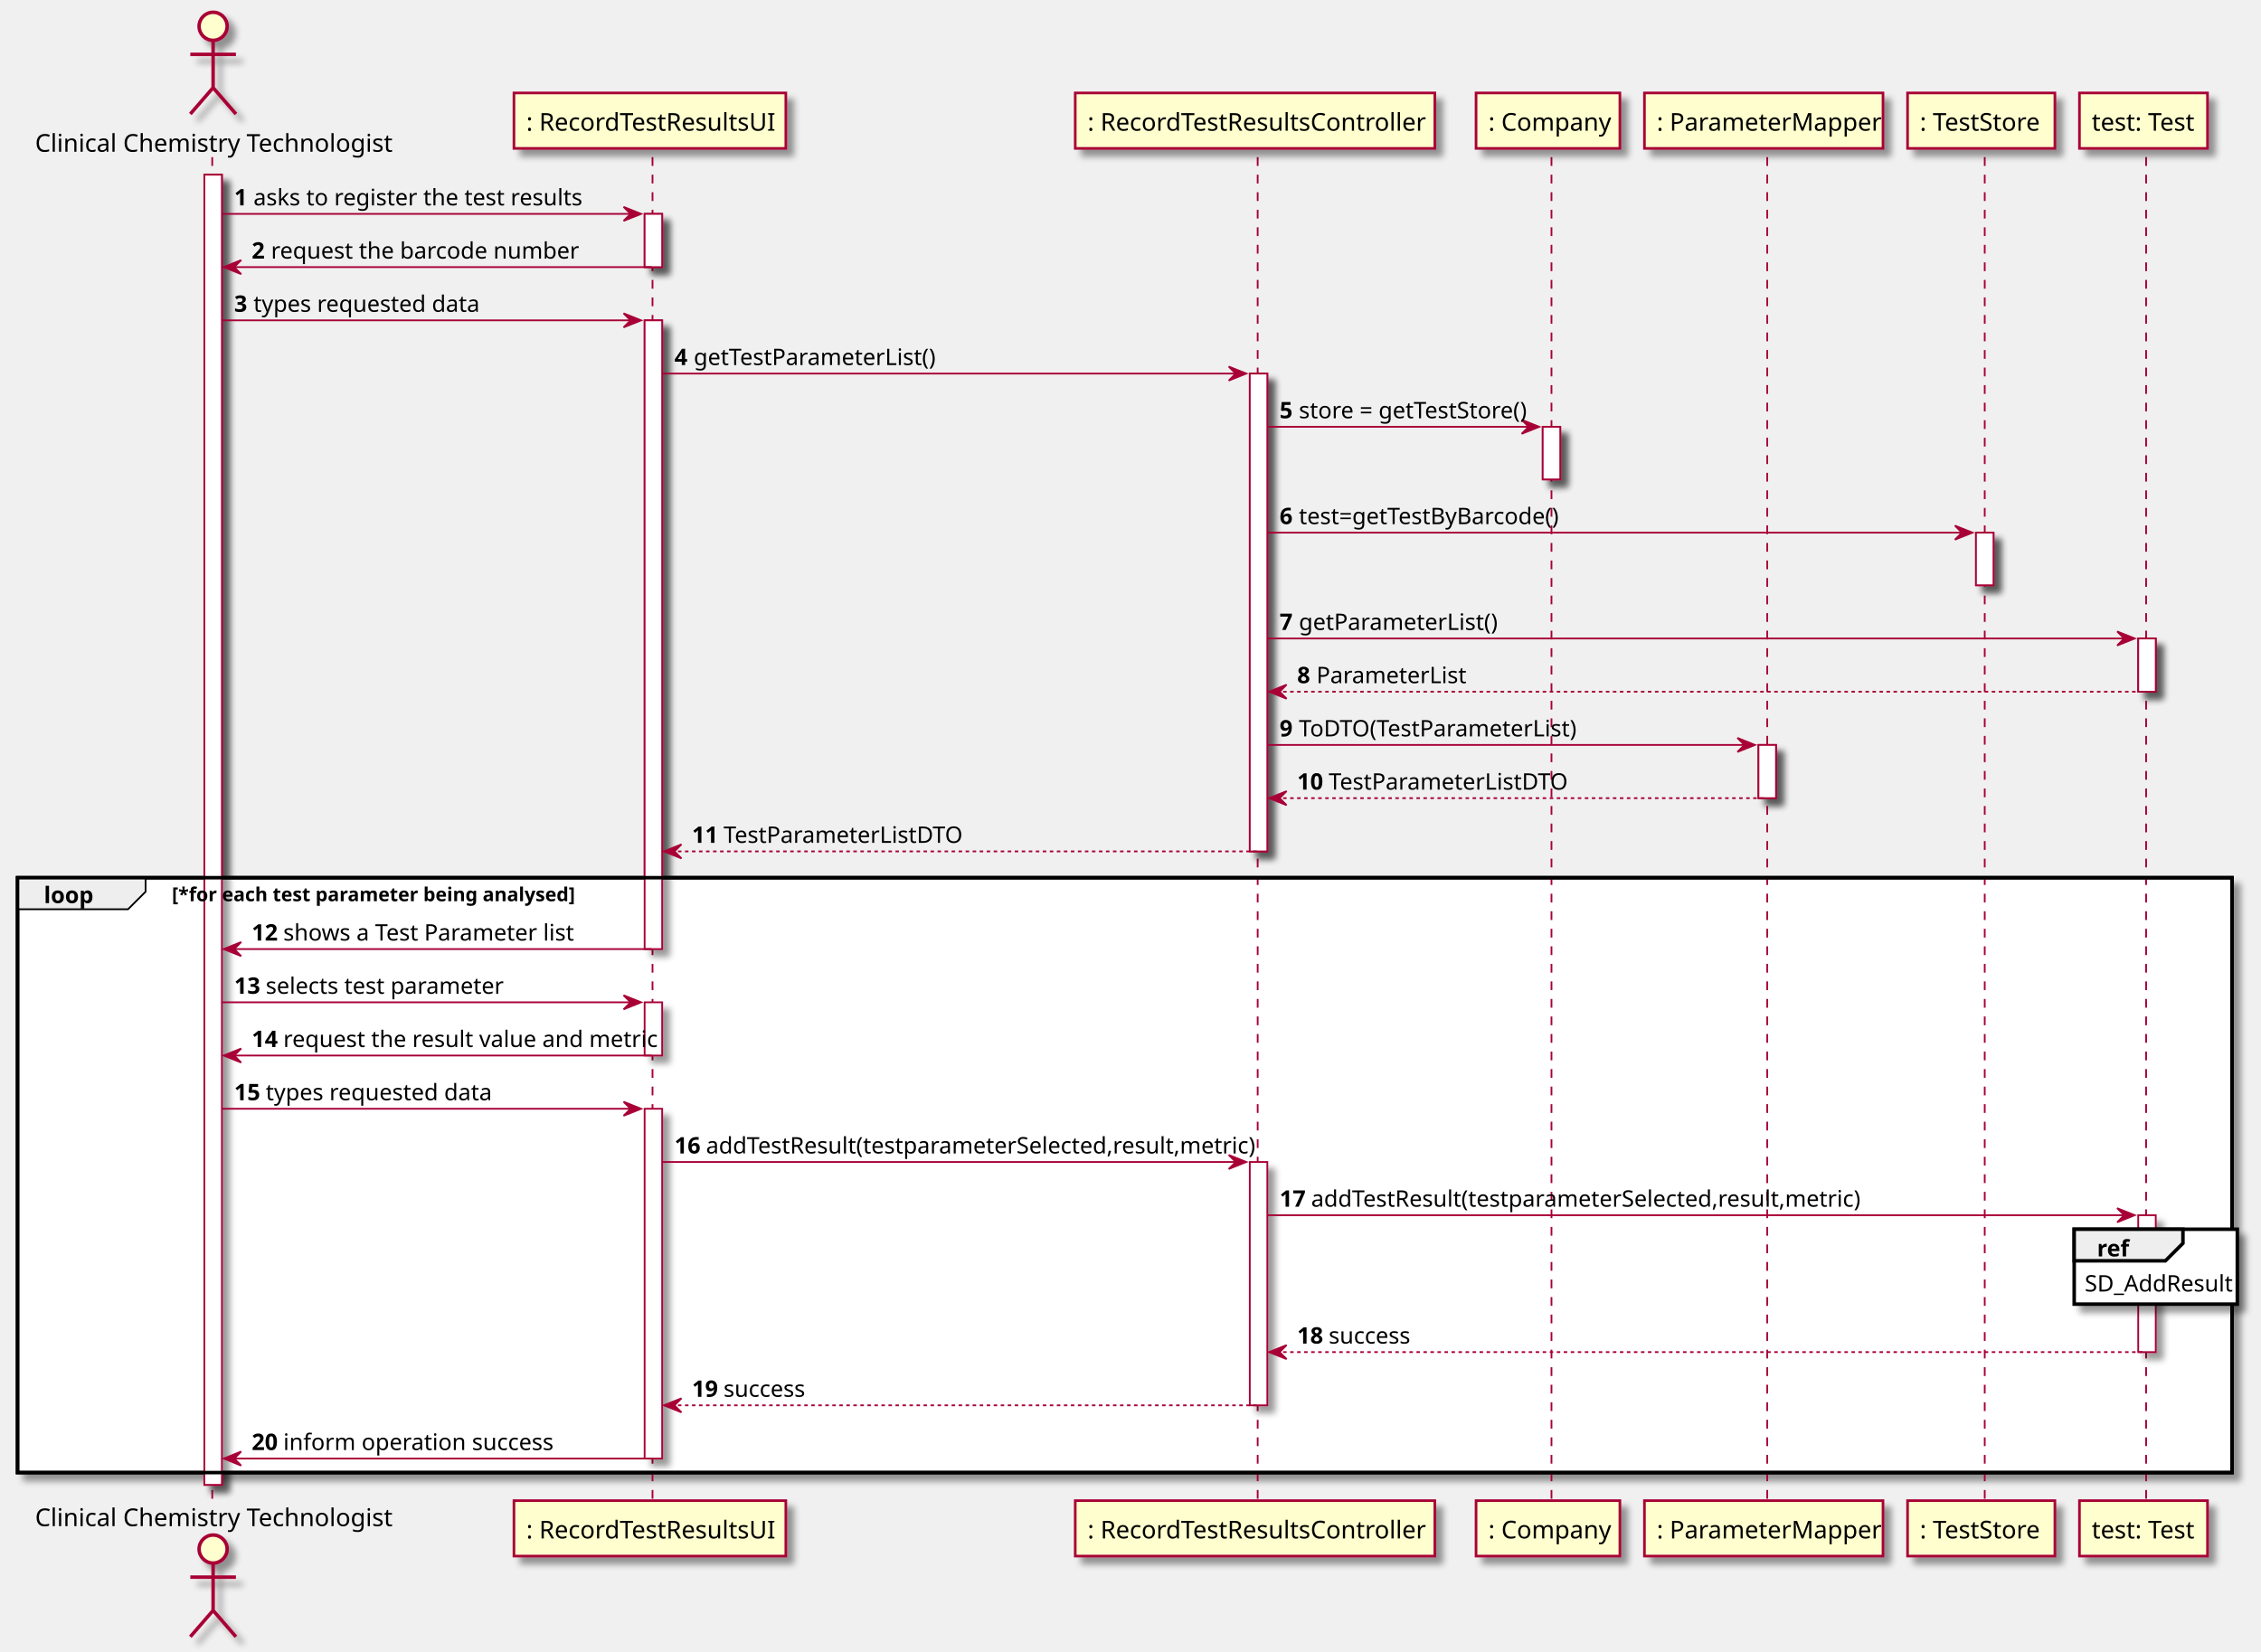
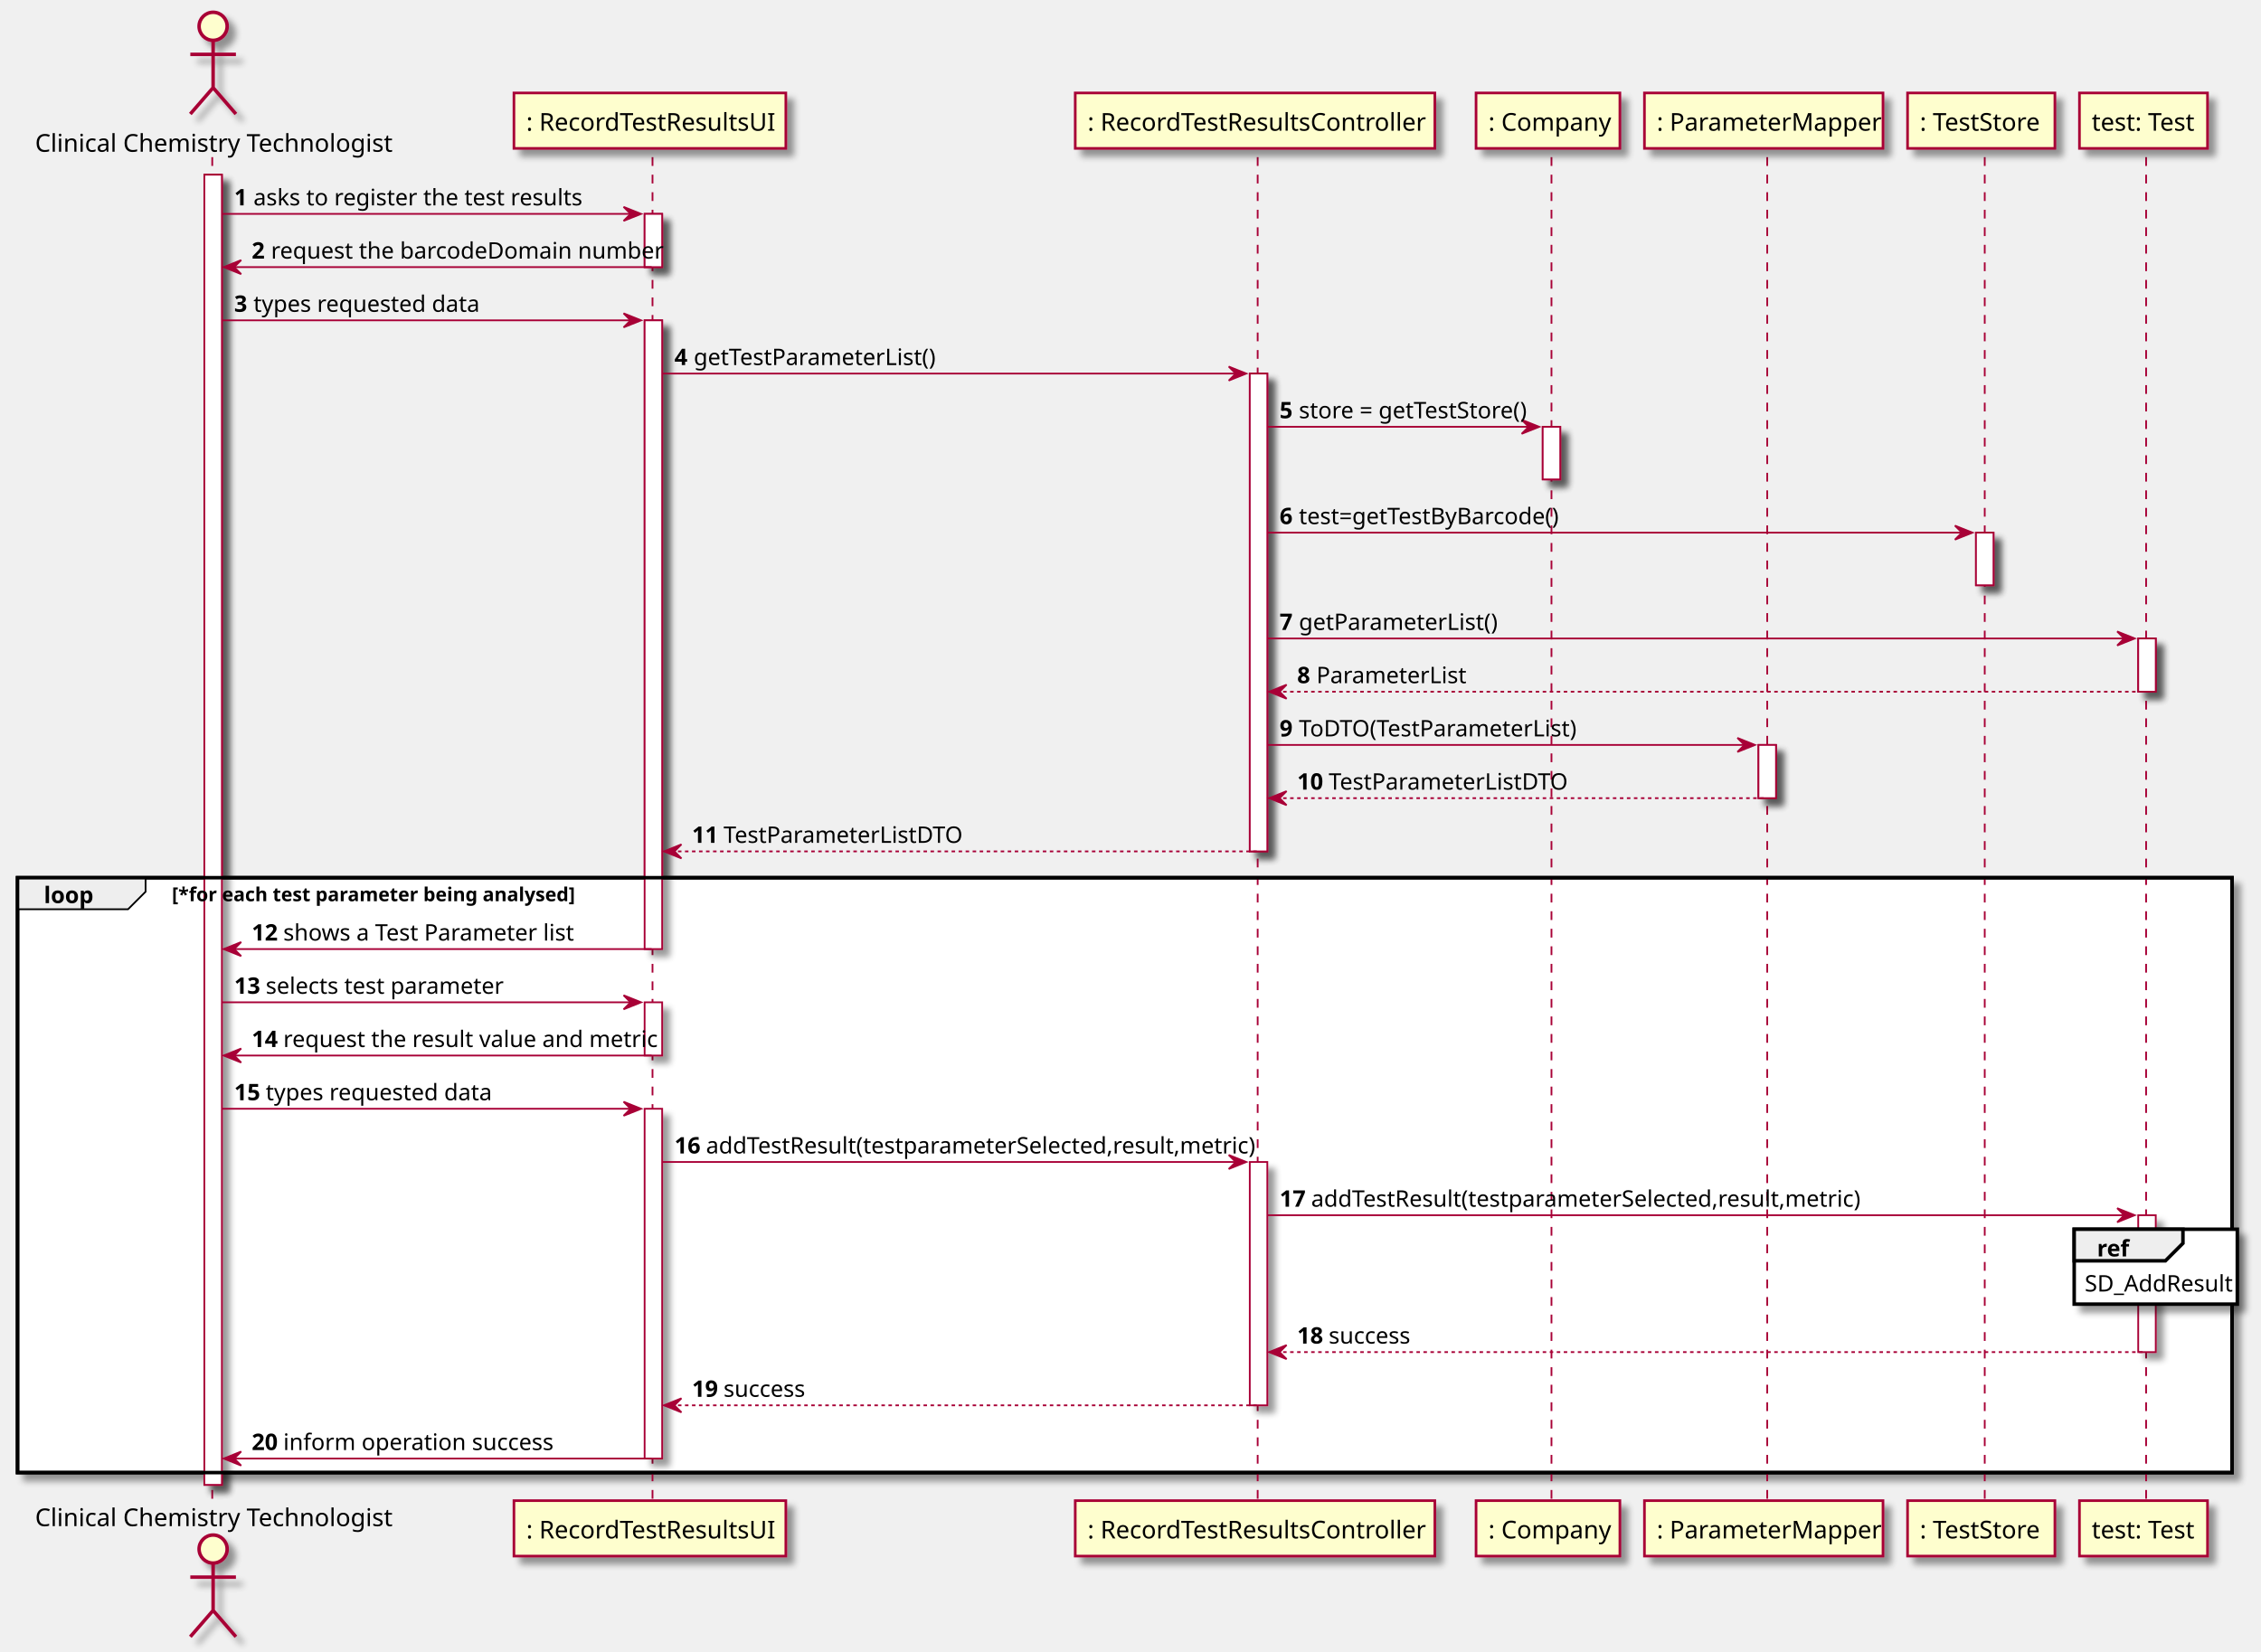
<svg xmlns="http://www.w3.org/2000/svg" contentScriptType="application/ecmascript" contentStyleType="text/css" height="942px" preserveAspectRatio="none" style="width:1289px;height:942px;" version="1.1" viewBox="0 0 1289 942" width="1289px" zoomAndPan="magnify">
  <defs>
    <filter height="300%" id="f4xwth1rtjh1c" width="300%" x="-1" y="-1">
      <feGaussianBlur result="blurOut" stdDeviation="2.0" />
      <feColorMatrix in="blurOut" result="blurOut2" type="matrix" values="0 0 0 0 0 0 0 0 0 0 0 0 0 0 0 0 0 0 .4 0" />
      <feOffset dx="4.0" dy="4.0" in="blurOut2" result="blurOut3" />
      <feBlend in="SourceGraphic" in2="blurOut3" mode="normal" />
    </filter>
  </defs>
  <g>
    <rect fill="#FFFFFF" filter="url(#f4xwth1rtjh1c)" height="747.086" style="stroke:#A80036;stroke-width:1.0;" width="10" x="116.5" y="99.609" />
    <rect fill="#FFFFFF" filter="url(#f4xwth1rtjh1c)" height="30.352" style="stroke:#A80036;stroke-width:1.0;" width="10" x="367.5" y="121.961" />
    <rect fill="#FFFFFF" filter="url(#f4xwth1rtjh1c)" height="358.516" style="stroke:#A80036;stroke-width:1.0;" width="10" x="367.5" y="182.664" />
    <rect fill="#FFFFFF" filter="url(#f4xwth1rtjh1c)" height="30.352" style="stroke:#A80036;stroke-width:1.0;" width="10" x="367.5" y="571.531" />
    <rect fill="#FFFFFF" filter="url(#f4xwth1rtjh1c)" height="199.461" style="stroke:#A80036;stroke-width:1.0;" width="10" x="367.5" y="632.234" />
    <rect fill="#FFFFFF" filter="url(#f4xwth1rtjh1c)" height="272.461" style="stroke:#A80036;stroke-width:1.0;" width="10" x="712.5" y="213.016" />
    <rect fill="#FFFFFF" filter="url(#f4xwth1rtjh1c)" height="138.758" style="stroke:#A80036;stroke-width:1.0;" width="10" x="712.5" y="662.586" />
    <rect fill="#FFFFFF" filter="url(#f4xwth1rtjh1c)" height="30" style="stroke:#A80036;stroke-width:1.0;" width="10" x="879.5" y="243.367" />
    <rect fill="#FFFFFF" filter="url(#f4xwth1rtjh1c)" height="30.352" style="stroke:#A80036;stroke-width:1.0;" width="10" x="1002.5" y="424.773" />
    <rect fill="#FFFFFF" filter="url(#f4xwth1rtjh1c)" height="30" style="stroke:#A80036;stroke-width:1.0;" width="10" x="1126.5" y="303.719" />
    <rect fill="#FFFFFF" filter="url(#f4xwth1rtjh1c)" height="30.352" style="stroke:#A80036;stroke-width:1.0;" width="10" x="1219" y="364.07" />
    <rect fill="#FFFFFF" filter="url(#f4xwth1rtjh1c)" height="78.055" style="stroke:#A80036;stroke-width:1.0;" width="10" x="1219" y="692.938" />
    <rect fill="#FFFFFF" filter="url(#f4xwth1rtjh1c)" height="339.219" style="stroke:#000000;stroke-width:2.0;" width="1262.5" x="10" y="500.477" />
    <line style="stroke:#A80036;stroke-width:1.0;stroke-dasharray:5.0,5.0;" x1="121" x2="121" y1="89.609" y2="856.695" />
    <line style="stroke:#A80036;stroke-width:1.0;stroke-dasharray:5.0,5.0;" x1="372" x2="372" y1="89.609" y2="856.695" />
    <line style="stroke:#A80036;stroke-width:1.0;stroke-dasharray:5.0,5.0;" x1="717" x2="717" y1="89.609" y2="856.695" />
    <line style="stroke:#A80036;stroke-width:1.0;stroke-dasharray:5.0,5.0;" x1="884.5" x2="884.5" y1="89.609" y2="856.695" />
    <line style="stroke:#A80036;stroke-width:1.0;stroke-dasharray:5.0,5.0;" x1="1007.5" x2="1007.5" y1="89.609" y2="856.695" />
    <line style="stroke:#A80036;stroke-width:1.0;stroke-dasharray:5.0,5.0;" x1="1131.5" x2="1131.5" y1="89.609" y2="856.695" />
    <line style="stroke:#A80036;stroke-width:1.0;stroke-dasharray:5.0,5.0;" x1="1223.5" x2="1223.5" y1="89.609" y2="856.695" />
    <text fill="#000000" font-family="sans-serif" font-size="14" lengthAdjust="spacing" textLength="197" x="20" y="86.533">Clinical Chemistry Technologist</text>
    <ellipse cx="121.5" cy="15" fill="#FEFECE" filter="url(#f4xwth1rtjh1c)" rx="8" ry="8" style="stroke:#A80036;stroke-width:2.0;" />
    <path d="M121.5,23 L121.5,50 M108.5,31 L134.5,31 M121.5,50 L108.5,65 M121.5,50 L134.5,65 " fill="none" filter="url(#f4xwth1rtjh1c)" style="stroke:#A80036;stroke-width:2.0;" />
    <text fill="#000000" font-family="sans-serif" font-size="14" lengthAdjust="spacing" textLength="197" x="20" y="870.229">Clinical Chemistry Technologist</text>
    <ellipse cx="121.5" cy="883.305" fill="#FEFECE" filter="url(#f4xwth1rtjh1c)" rx="8" ry="8" style="stroke:#A80036;stroke-width:2.0;" />
    <path d="M121.5,891.305 L121.5,918.305 M108.5,899.305 L134.5,899.305 M121.5,918.305 L108.5,933.305 M121.5,918.305 L134.5,933.305 " fill="none" filter="url(#f4xwth1rtjh1c)" style="stroke:#A80036;stroke-width:2.0;" />
    <rect fill="#FEFECE" filter="url(#f4xwth1rtjh1c)" height="31.609" style="stroke:#A80036;stroke-width:1.5;" width="155" x="293" y="53" />
    <text fill="#000000" font-family="sans-serif" font-size="14" lengthAdjust="spacing" textLength="141" x="300" y="74.533">: RecordTestResultsUI</text>
    <rect fill="#FEFECE" filter="url(#f4xwth1rtjh1c)" height="31.609" style="stroke:#A80036;stroke-width:1.5;" width="155" x="293" y="855.695" />
    <text fill="#000000" font-family="sans-serif" font-size="14" lengthAdjust="spacing" textLength="141" x="300" y="877.229">: RecordTestResultsUI</text>
    <rect fill="#FEFECE" filter="url(#f4xwth1rtjh1c)" height="31.609" style="stroke:#A80036;stroke-width:1.5;" width="205" x="613" y="53" />
    <text fill="#000000" font-family="sans-serif" font-size="14" lengthAdjust="spacing" textLength="191" x="620" y="74.533">: RecordTestResultsController</text>
    <rect fill="#FEFECE" filter="url(#f4xwth1rtjh1c)" height="31.609" style="stroke:#A80036;stroke-width:1.5;" width="205" x="613" y="855.695" />
    <text fill="#000000" font-family="sans-serif" font-size="14" lengthAdjust="spacing" textLength="191" x="620" y="877.229">: RecordTestResultsController</text>
    <rect fill="#FEFECE" filter="url(#f4xwth1rtjh1c)" height="31.609" style="stroke:#A80036;stroke-width:1.5;" width="82" x="841.5" y="53" />
    <text fill="#000000" font-family="sans-serif" font-size="14" lengthAdjust="spacing" textLength="68" x="848.5" y="74.533">: Company</text>
    <rect fill="#FEFECE" filter="url(#f4xwth1rtjh1c)" height="31.609" style="stroke:#A80036;stroke-width:1.5;" width="82" x="841.5" y="855.695" />
    <text fill="#000000" font-family="sans-serif" font-size="14" lengthAdjust="spacing" textLength="68" x="848.5" y="877.229">: Company</text>
    <rect fill="#FEFECE" filter="url(#f4xwth1rtjh1c)" height="31.609" style="stroke:#A80036;stroke-width:1.5;" width="136" x="937.5" y="53" />
    <text fill="#000000" font-family="sans-serif" font-size="14" lengthAdjust="spacing" textLength="122" x="944.5" y="74.533">: ParameterMapper</text>
    <rect fill="#FEFECE" filter="url(#f4xwth1rtjh1c)" height="31.609" style="stroke:#A80036;stroke-width:1.5;" width="136" x="937.5" y="855.695" />
    <text fill="#000000" font-family="sans-serif" font-size="14" lengthAdjust="spacing" textLength="122" x="944.5" y="877.229">: ParameterMapper</text>
    <rect fill="#FEFECE" filter="url(#f4xwth1rtjh1c)" height="31.609" style="stroke:#A80036;stroke-width:1.5;" width="84" x="1087.5" y="53" />
    <text fill="#000000" font-family="sans-serif" font-size="14" lengthAdjust="spacing" textLength="70" x="1094.5" y="74.533">: TestStore</text>
    <rect fill="#FEFECE" filter="url(#f4xwth1rtjh1c)" height="31.609" style="stroke:#A80036;stroke-width:1.5;" width="84" x="1087.5" y="855.695" />
    <text fill="#000000" font-family="sans-serif" font-size="14" lengthAdjust="spacing" textLength="70" x="1094.5" y="877.229">: TestStore</text>
    <rect fill="#FEFECE" filter="url(#f4xwth1rtjh1c)" height="31.609" style="stroke:#A80036;stroke-width:1.5;" width="73" x="1185.5" y="53" />
    <text fill="#000000" font-family="sans-serif" font-size="14" lengthAdjust="spacing" textLength="59" x="1192.5" y="74.533">test: Test</text>
    <rect fill="#FEFECE" filter="url(#f4xwth1rtjh1c)" height="31.609" style="stroke:#A80036;stroke-width:1.5;" width="73" x="1185.5" y="855.695" />
    <text fill="#000000" font-family="sans-serif" font-size="14" lengthAdjust="spacing" textLength="59" x="1192.5" y="877.229">test: Test</text>
    <rect fill="#FFFFFF" filter="url(#f4xwth1rtjh1c)" height="747.086" style="stroke:#A80036;stroke-width:1.0;" width="10" x="116.5" y="99.609" />
    <rect fill="#FFFFFF" filter="url(#f4xwth1rtjh1c)" height="30.352" style="stroke:#A80036;stroke-width:1.0;" width="10" x="367.5" y="121.961" />
    <rect fill="#FFFFFF" filter="url(#f4xwth1rtjh1c)" height="358.516" style="stroke:#A80036;stroke-width:1.0;" width="10" x="367.5" y="182.664" />
    <rect fill="#FFFFFF" filter="url(#f4xwth1rtjh1c)" height="30.352" style="stroke:#A80036;stroke-width:1.0;" width="10" x="367.5" y="571.531" />
    <rect fill="#FFFFFF" filter="url(#f4xwth1rtjh1c)" height="199.461" style="stroke:#A80036;stroke-width:1.0;" width="10" x="367.5" y="632.234" />
    <rect fill="#FFFFFF" filter="url(#f4xwth1rtjh1c)" height="272.461" style="stroke:#A80036;stroke-width:1.0;" width="10" x="712.5" y="213.016" />
    <rect fill="#FFFFFF" filter="url(#f4xwth1rtjh1c)" height="138.758" style="stroke:#A80036;stroke-width:1.0;" width="10" x="712.5" y="662.586" />
    <rect fill="#FFFFFF" filter="url(#f4xwth1rtjh1c)" height="30" style="stroke:#A80036;stroke-width:1.0;" width="10" x="879.5" y="243.367" />
    <rect fill="#FFFFFF" filter="url(#f4xwth1rtjh1c)" height="30.352" style="stroke:#A80036;stroke-width:1.0;" width="10" x="1002.5" y="424.773" />
    <rect fill="#FFFFFF" filter="url(#f4xwth1rtjh1c)" height="30" style="stroke:#A80036;stroke-width:1.0;" width="10" x="1126.5" y="303.719" />
    <rect fill="#FFFFFF" filter="url(#f4xwth1rtjh1c)" height="30.352" style="stroke:#A80036;stroke-width:1.0;" width="10" x="1219" y="364.07" />
    <rect fill="#FFFFFF" filter="url(#f4xwth1rtjh1c)" height="78.055" style="stroke:#A80036;stroke-width:1.0;" width="10" x="1219" y="692.938" />
    <polygon fill="#A80036" points="355.5,117.961,365.5,121.961,355.5,125.961,359.5,121.961" style="stroke:#A80036;stroke-width:1.0;" />
    <line style="stroke:#A80036;stroke-width:1.0;" x1="126.5" x2="361.5" y1="121.961" y2="121.961" />
    <text fill="#000000" font-family="sans-serif" font-size="13" font-weight="bold" lengthAdjust="spacing" textLength="7" x="133.5" y="117.105">1</text>
    <text fill="#000000" font-family="sans-serif" font-size="13" lengthAdjust="spacing" textLength="181" x="144.5" y="117.105">asks to register the test results</text>
    <polygon fill="#A80036" points="137.5,148.312,127.5,152.312,137.5,156.312,133.5,152.312" style="stroke:#A80036;stroke-width:1.0;" />
    <line style="stroke:#A80036;stroke-width:1.0;" x1="131.5" x2="371.5" y1="152.312" y2="152.312" />
    <text fill="#000000" font-family="sans-serif" font-size="13" font-weight="bold" lengthAdjust="spacing" textLength="7" x="143.5" y="147.456">2</text>
-     <text fill="#000000" font-family="sans-serif" font-size="13" lengthAdjust="spacing" textLength="162" x="154.5" y="147.456">request the barcode number</text>
+     <text fill="#000000" font-family="sans-serif" font-size="13" lengthAdjust="spacing" textLength="162" x="154.5" y="147.456">request the barcodeDomain number</text>
    <polygon fill="#A80036" points="355.5,178.664,365.5,182.664,355.5,186.664,359.5,182.664" style="stroke:#A80036;stroke-width:1.0;" />
    <line style="stroke:#A80036;stroke-width:1.0;" x1="126.5" x2="361.5" y1="182.664" y2="182.664" />
    <text fill="#000000" font-family="sans-serif" font-size="13" font-weight="bold" lengthAdjust="spacing" textLength="7" x="133.5" y="177.808">3</text>
    <text fill="#000000" font-family="sans-serif" font-size="13" lengthAdjust="spacing" textLength="122" x="144.5" y="177.808">types requested data</text>
    <polygon fill="#A80036" points="700.5,209.016,710.5,213.016,700.5,217.016,704.5,213.016" style="stroke:#A80036;stroke-width:1.0;" />
    <line style="stroke:#A80036;stroke-width:1.0;" x1="377.5" x2="706.5" y1="213.016" y2="213.016" />
    <text fill="#000000" font-family="sans-serif" font-size="13" font-weight="bold" lengthAdjust="spacing" textLength="7" x="384.5" y="208.159">4</text>
    <text fill="#000000" font-family="sans-serif" font-size="13" lengthAdjust="spacing" textLength="132" x="395.5" y="208.159">getTestParameterList()</text>
    <polygon fill="#A80036" points="867.5,239.367,877.5,243.367,867.5,247.367,871.5,243.367" style="stroke:#A80036;stroke-width:1.0;" />
    <line style="stroke:#A80036;stroke-width:1.0;" x1="722.5" x2="873.5" y1="243.367" y2="243.367" />
    <text fill="#000000" font-family="sans-serif" font-size="13" font-weight="bold" lengthAdjust="spacing" textLength="7" x="729.5" y="238.511">5</text>
    <text fill="#000000" font-family="sans-serif" font-size="13" lengthAdjust="spacing" textLength="127" x="740.5" y="238.511">store = getTestStore()</text>
    <polygon fill="#A80036" points="1114.5,299.719,1124.5,303.719,1114.5,307.719,1118.5,303.719" style="stroke:#A80036;stroke-width:1.0;" />
    <line style="stroke:#A80036;stroke-width:1.0;" x1="722.5" x2="1120.5" y1="303.719" y2="303.719" />
    <text fill="#000000" font-family="sans-serif" font-size="13" font-weight="bold" lengthAdjust="spacing" textLength="7" x="729.5" y="298.862">6</text>
    <text fill="#000000" font-family="sans-serif" font-size="13" lengthAdjust="spacing" textLength="145" x="740.5" y="298.862">test=getTestByBarcode()</text>
    <polygon fill="#A80036" points="1207,360.07,1217,364.07,1207,368.07,1211,364.07" style="stroke:#A80036;stroke-width:1.0;" />
    <line style="stroke:#A80036;stroke-width:1.0;" x1="722.5" x2="1213" y1="364.07" y2="364.07" />
    <text fill="#000000" font-family="sans-serif" font-size="13" font-weight="bold" lengthAdjust="spacing" textLength="7" x="729.5" y="359.214">7</text>
    <text fill="#000000" font-family="sans-serif" font-size="13" lengthAdjust="spacing" textLength="107" x="740.5" y="359.214">getParameterList()</text>
    <polygon fill="#A80036" points="733.5,390.422,723.5,394.422,733.5,398.422,729.5,394.422" style="stroke:#A80036;stroke-width:1.0;" />
    <line style="stroke:#A80036;stroke-width:1.0;stroke-dasharray:2.0,2.0;" x1="727.5" x2="1223" y1="394.422" y2="394.422" />
    <text fill="#000000" font-family="sans-serif" font-size="13" font-weight="bold" lengthAdjust="spacing" textLength="7" x="739.5" y="389.565">8</text>
    <text fill="#000000" font-family="sans-serif" font-size="13" lengthAdjust="spacing" textLength="81" x="750.5" y="389.565">ParameterList</text>
    <polygon fill="#A80036" points="990.5,420.773,1000.5,424.773,990.5,428.773,994.5,424.773" style="stroke:#A80036;stroke-width:1.0;" />
    <line style="stroke:#A80036;stroke-width:1.0;" x1="722.5" x2="996.5" y1="424.773" y2="424.773" />
    <text fill="#000000" font-family="sans-serif" font-size="13" font-weight="bold" lengthAdjust="spacing" textLength="7" x="729.5" y="419.917">9</text>
    <text fill="#000000" font-family="sans-serif" font-size="13" lengthAdjust="spacing" textLength="154" x="740.5" y="419.917">ToDTO(TestParameterList)</text>
    <polygon fill="#A80036" points="733.5,451.125,723.5,455.125,733.5,459.125,729.5,455.125" style="stroke:#A80036;stroke-width:1.0;" />
    <line style="stroke:#A80036;stroke-width:1.0;stroke-dasharray:2.0,2.0;" x1="727.5" x2="1006.5" y1="455.125" y2="455.125" />
    <text fill="#000000" font-family="sans-serif" font-size="13" font-weight="bold" lengthAdjust="spacing" textLength="14" x="739.5" y="450.269">10</text>
    <text fill="#000000" font-family="sans-serif" font-size="13" lengthAdjust="spacing" textLength="132" x="757.5" y="450.269">TestParameterListDTO</text>
    <polygon fill="#A80036" points="388.5,481.477,378.5,485.477,388.5,489.477,384.5,485.477" style="stroke:#A80036;stroke-width:1.0;" />
    <line style="stroke:#A80036;stroke-width:1.0;stroke-dasharray:2.0,2.0;" x1="382.5" x2="716.5" y1="485.477" y2="485.477" />
    <text fill="#000000" font-family="sans-serif" font-size="13" font-weight="bold" lengthAdjust="spacing" textLength="14" x="394.5" y="480.62">11</text>
    <text fill="#000000" font-family="sans-serif" font-size="13" lengthAdjust="spacing" textLength="132" x="412.5" y="480.62">TestParameterListDTO</text>
    <path d="M10,500.477 L83,500.477 L83,508.477 L73,518.477 L10,518.477 L10,500.477 " fill="#EEEEEE" style="stroke:#000000;stroke-width:1.0;" />
    <rect fill="none" height="339.219" style="stroke:#000000;stroke-width:2.0;" width="1262.5" x="10" y="500.477" />
    <text fill="#000000" font-family="sans-serif" font-size="13" font-weight="bold" lengthAdjust="spacing" textLength="28" x="25" y="514.972">loop</text>
    <text fill="#000000" font-family="sans-serif" font-size="11" font-weight="bold" lengthAdjust="spacing" textLength="229" x="98" y="513.895">[*for each test parameter being analysed]</text>
    <polygon fill="#A80036" points="137.5,537.18,127.5,541.18,137.5,545.18,133.5,541.18" style="stroke:#A80036;stroke-width:1.0;" />
    <line style="stroke:#A80036;stroke-width:1.0;" x1="131.5" x2="371.5" y1="541.18" y2="541.18" />
    <text fill="#000000" font-family="sans-serif" font-size="13" font-weight="bold" lengthAdjust="spacing" textLength="14" x="143.5" y="536.323">12</text>
    <text fill="#000000" font-family="sans-serif" font-size="13" lengthAdjust="spacing" textLength="162" x="161.5" y="536.323">shows a Test Parameter list</text>
    <polygon fill="#A80036" points="355.5,567.531,365.5,571.531,355.5,575.531,359.5,571.531" style="stroke:#A80036;stroke-width:1.0;" />
    <line style="stroke:#A80036;stroke-width:1.0;" x1="126.5" x2="361.5" y1="571.531" y2="571.531" />
    <text fill="#000000" font-family="sans-serif" font-size="13" font-weight="bold" lengthAdjust="spacing" textLength="14" x="133.5" y="566.675">13</text>
    <text fill="#000000" font-family="sans-serif" font-size="13" lengthAdjust="spacing" textLength="130" x="151.5" y="566.675">selects test parameter</text>
    <polygon fill="#A80036" points="137.5,597.883,127.5,601.883,137.5,605.883,133.5,601.883" style="stroke:#A80036;stroke-width:1.0;" />
    <line style="stroke:#A80036;stroke-width:1.0;" x1="131.5" x2="371.5" y1="601.883" y2="601.883" />
    <text fill="#000000" font-family="sans-serif" font-size="13" font-weight="bold" lengthAdjust="spacing" textLength="14" x="143.5" y="597.026">14</text>
    <text fill="#000000" font-family="sans-serif" font-size="13" lengthAdjust="spacing" textLength="199" x="161.5" y="597.026">request the result value and metric</text>
    <polygon fill="#A80036" points="355.5,628.234,365.5,632.234,355.5,636.234,359.5,632.234" style="stroke:#A80036;stroke-width:1.0;" />
    <line style="stroke:#A80036;stroke-width:1.0;" x1="126.5" x2="361.5" y1="632.234" y2="632.234" />
    <text fill="#000000" font-family="sans-serif" font-size="13" font-weight="bold" lengthAdjust="spacing" textLength="14" x="133.5" y="627.378">15</text>
    <text fill="#000000" font-family="sans-serif" font-size="13" lengthAdjust="spacing" textLength="122" x="151.5" y="627.378">types requested data</text>
    <polygon fill="#A80036" points="700.5,658.586,710.5,662.586,700.5,666.586,704.5,662.586" style="stroke:#A80036;stroke-width:1.0;" />
    <line style="stroke:#A80036;stroke-width:1.0;" x1="377.5" x2="706.5" y1="662.586" y2="662.586" />
    <text fill="#000000" font-family="sans-serif" font-size="13" font-weight="bold" lengthAdjust="spacing" textLength="14" x="384.5" y="657.73">16</text>
    <text fill="#000000" font-family="sans-serif" font-size="13" lengthAdjust="spacing" textLength="298" x="402.5" y="657.73">addTestResult(testparameterSelected,result,metric)</text>
    <polygon fill="#A80036" points="1207,688.938,1217,692.938,1207,696.938,1211,692.938" style="stroke:#A80036;stroke-width:1.0;" />
    <line style="stroke:#A80036;stroke-width:1.0;" x1="722.5" x2="1213" y1="692.938" y2="692.938" />
    <text fill="#000000" font-family="sans-serif" font-size="13" font-weight="bold" lengthAdjust="spacing" textLength="14" x="729.5" y="688.081">17</text>
    <text fill="#000000" font-family="sans-serif" font-size="13" lengthAdjust="spacing" textLength="298" x="747.5" y="688.081">addTestResult(testparameterSelected,result,metric)</text>
    <rect fill="#FFFFFF" filter="url(#f4xwth1rtjh1c)" height="42.703" style="stroke:#000000;stroke-width:2.0;" width="93" x="1182.5" y="700.938" />
    <polygon fill="#EEEEEE" points="1182.5,700.938,1244.5,700.938,1244.5,708.938,1234.5,718.938,1182.5,718.938,1182.5,700.938" style="stroke:#000000;stroke-width:2.0;" />
    <text fill="#000000" font-family="sans-serif" font-size="13" font-weight="bold" lengthAdjust="spacing" textLength="17" x="1195.5" y="716.433">ref</text>
    <text fill="#000000" font-family="sans-serif" font-size="13" lengthAdjust="spacing" textLength="85" x="1188.5" y="736.433">SD_AddResult</text>
    <polygon fill="#A80036" points="733.5,766.992,723.5,770.992,733.5,774.992,729.5,770.992" style="stroke:#A80036;stroke-width:1.0;" />
    <line style="stroke:#A80036;stroke-width:1.0;stroke-dasharray:2.0,2.0;" x1="727.5" x2="1223" y1="770.992" y2="770.992" />
    <text fill="#000000" font-family="sans-serif" font-size="13" font-weight="bold" lengthAdjust="spacing" textLength="14" x="739.5" y="766.136">18</text>
    <text fill="#000000" font-family="sans-serif" font-size="13" lengthAdjust="spacing" textLength="49" x="757.5" y="766.136">success</text>
    <polygon fill="#A80036" points="388.5,797.344,378.5,801.344,388.5,805.344,384.5,801.344" style="stroke:#A80036;stroke-width:1.0;" />
    <line style="stroke:#A80036;stroke-width:1.0;stroke-dasharray:2.0,2.0;" x1="382.5" x2="716.5" y1="801.344" y2="801.344" />
    <text fill="#000000" font-family="sans-serif" font-size="13" font-weight="bold" lengthAdjust="spacing" textLength="14" x="394.5" y="796.487">19</text>
    <text fill="#000000" font-family="sans-serif" font-size="13" lengthAdjust="spacing" textLength="49" x="412.5" y="796.487">success</text>
    <polygon fill="#A80036" points="137.5,827.695,127.5,831.695,137.5,835.695,133.5,831.695" style="stroke:#A80036;stroke-width:1.0;" />
    <line style="stroke:#A80036;stroke-width:1.0;" x1="131.5" x2="371.5" y1="831.695" y2="831.695" />
    <text fill="#000000" font-family="sans-serif" font-size="13" font-weight="bold" lengthAdjust="spacing" textLength="14" x="143.5" y="826.839">20</text>
    <text fill="#000000" font-family="sans-serif" font-size="13" lengthAdjust="spacing" textLength="145" x="161.5" y="826.839">inform operation success</text>
  </g>
</svg>
